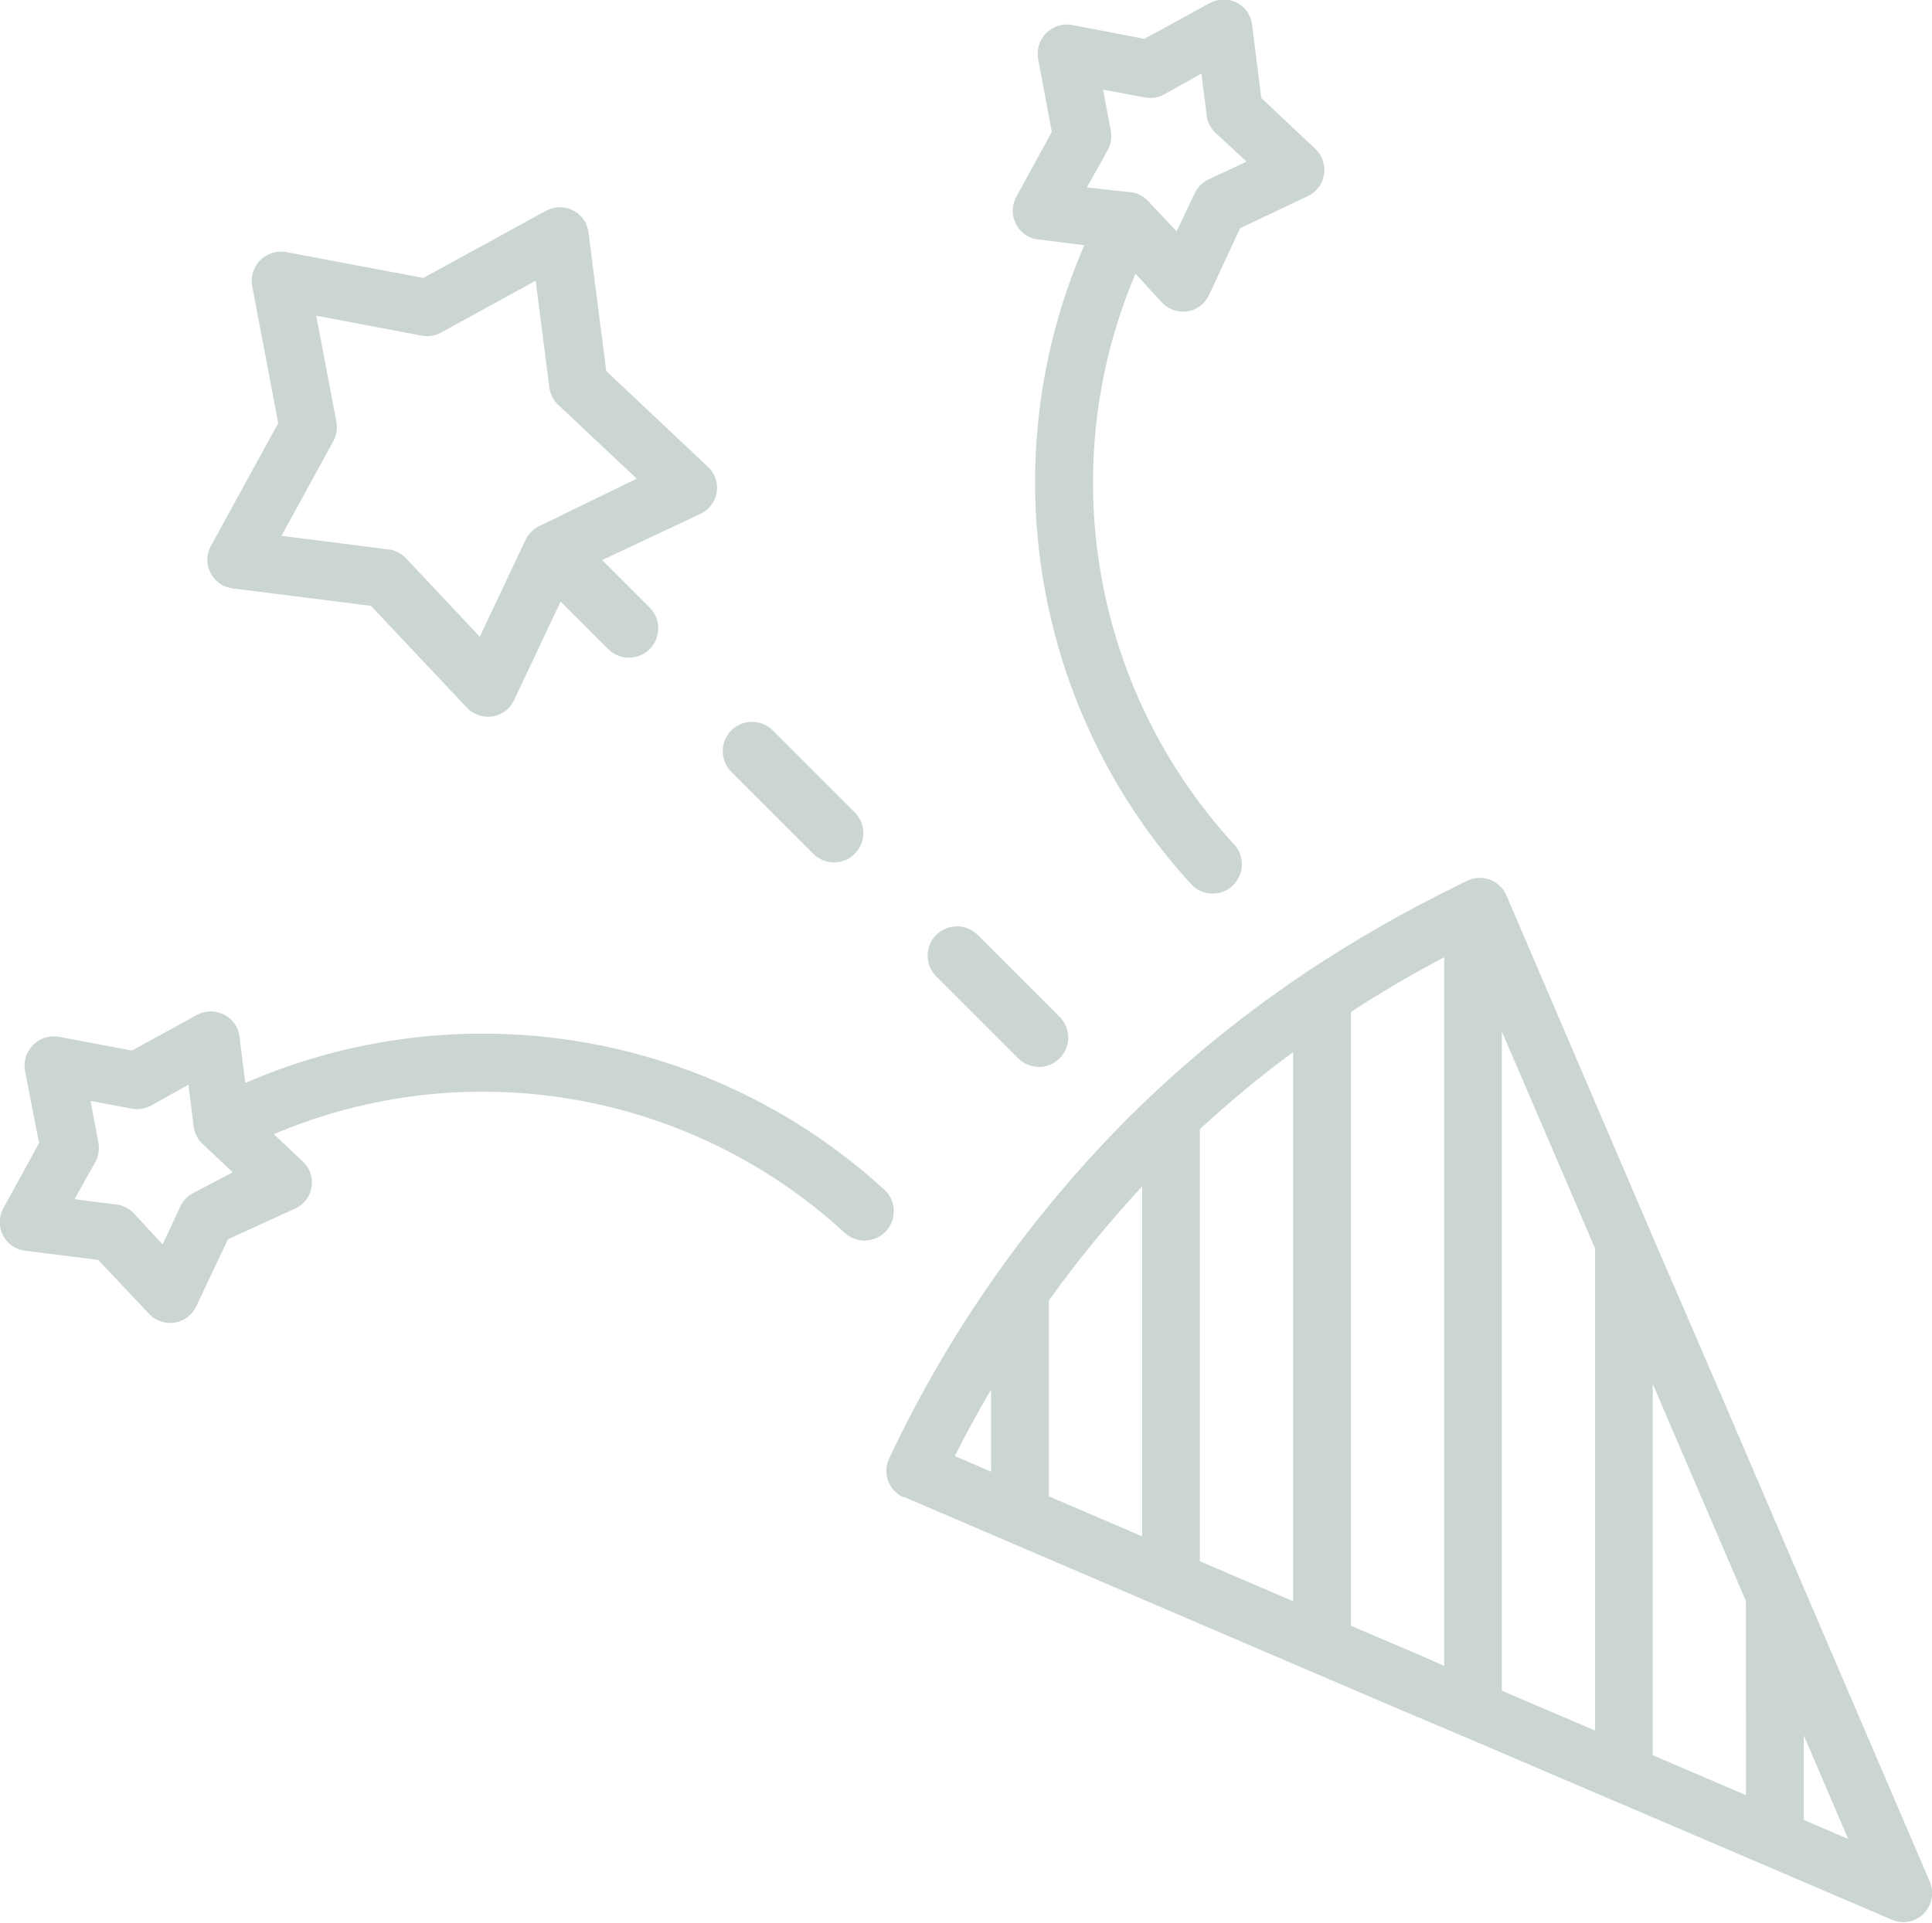
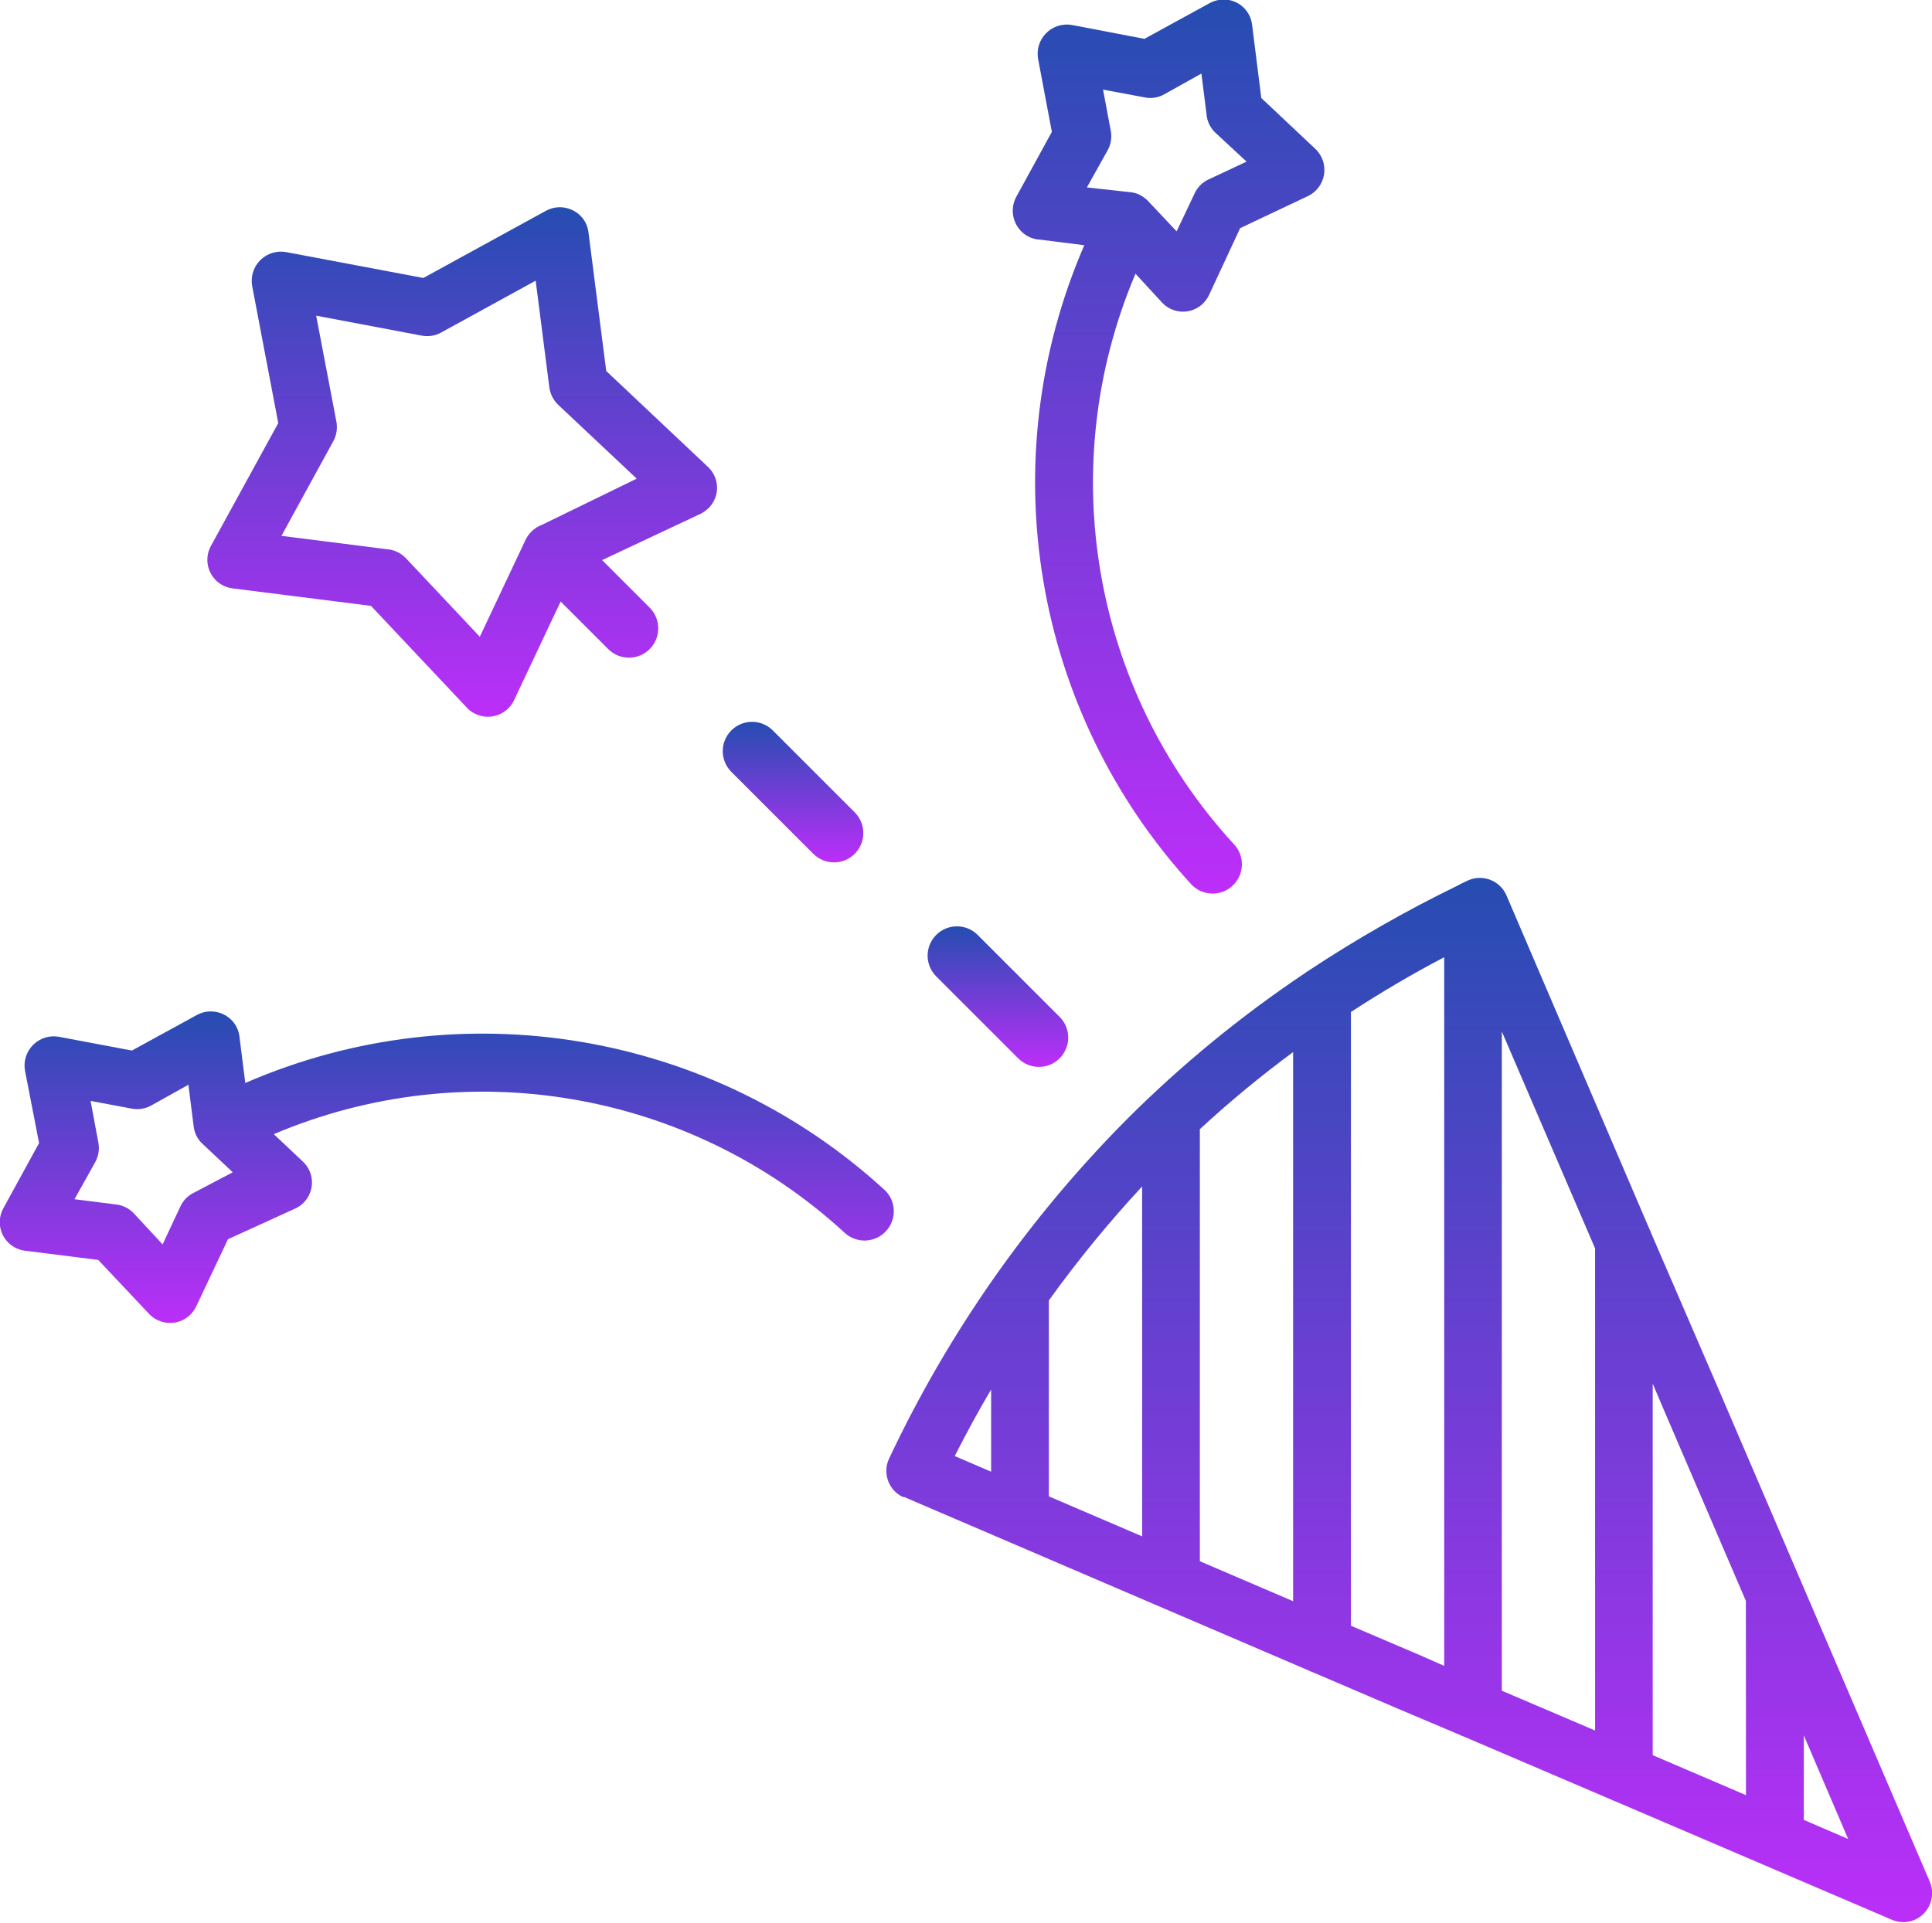
<svg xmlns="http://www.w3.org/2000/svg" width="18.643" height="18.56" viewBox="0 0 18.643 18.56">
+   <defs>
+     <linearGradient id="linear-gradient" x1="0.5" x2="0.5" y2="1" gradientUnits="objectBoundingBox">
+       <stop offset="0" stop-color="#254db1" />
+       <stop offset="1" stop-color="#bc2ef9" />
+       <stop offset="1" stop-color="#c52cfd" />
+     </linearGradient>
+   </defs>
  <g id="noun-party-5832919" transform="translate(-10.391 -10.569)">
    <g id="グループ_1739" data-name="グループ 1739" transform="translate(10.391 10.569)">
-       <path id="パス_962" data-name="パス 962" d="M54.124,50.01a.182.182,0,0,0-.016-.038l-1.381-3.224a.28.28,0,0,0-.365-.148.277.277,0,0,0-.026.012l-.028.014a.293.293,0,0,0-.047.024,12.6,12.6,0,0,0-1.45.828.306.306,0,0,0-.035.024,11.428,11.428,0,0,0-1.706,1.4,11.748,11.748,0,0,0-2.3,3.28.279.279,0,0,0,.132.372l.012,0h0l3.9,1.673a.182.182,0,0,0,.038.016l.824.353.6.254a.182.182,0,0,0,.038.016l1.419.607a.182.182,0,0,0,.038.016l2.676,1.146a.276.276,0,0,0,.365-.148.282.282,0,0,0,0-.219l-2.043-4.765Zm-6.37,2.3-.351-.151c.111-.219.228-.435.351-.642Zm1.457.624-.9-.386V50.657a11.315,11.315,0,0,1,.9-1.1Zm1.457.626-.9-.386v-4.17a10.541,10.541,0,0,1,.9-.744Zm1.457.624-.226-.1-.673-.287V47.873c.287-.188.588-.365.9-.529v6.841Zm1.457.624-.9-.384V48.061l.9,2.094Zm2.014.047.428,1-.428-.184Zm-.558.577-.9-.386V51.46l.115.271.784,1.826Z" transform="translate(-38.19 -38.105)" fill="#cbd6d0" />
-       <path id="パス_963" data-name="パス 963" d="M40.907,41.472a.28.28,0,0,0,.4-.4l-.791-.791a.28.28,0,0,0-.4.4Z" transform="translate(-33.059 -33.231)" fill="#cbd6d0" />
-       <path id="パス_964" data-name="パス 964" d="M53.35,13.489a.276.276,0,0,0,.393.012.3.3,0,0,0,.061-.085l.3-.645.647-.306A.28.28,0,0,0,54.823,12l-.515-.485-.089-.708a.275.275,0,0,0-.311-.24.288.288,0,0,0-.1.033h0l-.628.344-.7-.134a.282.282,0,0,0-.325.332l.132.7-.344.628a.282.282,0,0,0,.111.379.269.269,0,0,0,.118.033l.428.054a5.751,5.751,0,0,0,1.038,6.175.28.28,0,0,0,.4-.4,5.16,5.16,0,0,1-.944-5.5Zm-.725-1.111.2-.358h0a.279.279,0,0,0,.031-.186l-.075-.4.391.073a.273.273,0,0,0,.2-.028l.358-.2.049.388a.276.276,0,0,0,.087.184l.3.278-.367.172a.275.275,0,0,0-.134.134l-.174.367-.275-.292,0,0,0,0a.313.313,0,0,0-.082-.061.268.268,0,0,0-.1-.026Z" transform="translate(-42.137 -10.569)" fill="#cbd6d0" />
-       <path id="パス_965" data-name="パス 965" d="M49.3,49.862a.28.28,0,0,0,.4-.4l-.791-.791a.28.28,0,0,0-.4.4Z" transform="translate(-39.475 -39.647)" fill="#cbd6d0" />
-       <path id="パス_966" data-name="パス 966" d="M13.24,53.974a.269.269,0,0,0,.085-.061.276.276,0,0,0-.012-.393l-.28-.264a5.16,5.16,0,0,1,5.5.944.28.28,0,0,0,.4-.4,5.742,5.742,0,0,0-6.175-1.038l-.054-.428a.3.3,0,0,0-.033-.118.281.281,0,0,0-.379-.111l-.628.344-.7-.132a.282.282,0,0,0-.332.325l.136.7-.344.628h0a.288.288,0,0,0-.033.1.278.278,0,0,0,.24.311l.708.089.485.515a.253.253,0,0,0,.089.066.278.278,0,0,0,.372-.134l.306-.647Zm-.974-.155a.275.275,0,0,0-.134.134l-.172.367-.278-.3a.281.281,0,0,0-.184-.087l-.388-.049.2-.358a.285.285,0,0,0,.028-.2l-.073-.391.4.075a.279.279,0,0,0,.186-.031h0l.358-.2.049.388a.306.306,0,0,0,.026.1.26.26,0,0,0,.061.082l0,0,0,0,.292.275Z" transform="translate(-10.391 -42.309)" fill="#cbd6d0" />
-       <path id="パス_967" data-name="パス 967" d="M23.734,21.974a.276.276,0,0,0-.012-.393l-.981-.925-.169-1.318a.3.3,0,0,0-.033-.118.281.281,0,0,0-.379-.111l-1.184.649-1.32-.249a.282.282,0,0,0-.332.325l.252,1.325-.649,1.184h0a.288.288,0,0,0-.033.1.278.278,0,0,0,.24.311l1.337.169.92.977a.253.253,0,0,0,.089.066.278.278,0,0,0,.372-.134l.449-.951.459.459a.28.28,0,1,0,.4-.4l-.459-.459.951-.447A.331.331,0,0,0,23.734,21.974Zm-1.614.167a.287.287,0,0,0-.1.064.3.3,0,0,0-.064.094l-.435.922-.713-.758a.281.281,0,0,0-.184-.087l-1.017-.129.5-.913a.285.285,0,0,0,.028-.2l-.193-1.012,1.021.193a.279.279,0,0,0,.186-.031h0l.911-.5.132,1.031a.285.285,0,0,0,.085.167h0l.758.713Z" transform="translate(-16.891 -17.075)" fill="#cbd6d0" />
+       <path id="パス_962" data-name="パス 962" d="M54.124,50.01a.182.182,0,0,0-.016-.038l-1.381-3.224a.28.28,0,0,0-.365-.148.277.277,0,0,0-.026.012l-.028.014a.293.293,0,0,0-.047.024,12.6,12.6,0,0,0-1.45.828.306.306,0,0,0-.035.024,11.428,11.428,0,0,0-1.706,1.4,11.748,11.748,0,0,0-2.3,3.28.279.279,0,0,0,.132.372l.012,0h0l3.9,1.673a.182.182,0,0,0,.038.016l.824.353.6.254a.182.182,0,0,0,.038.016l1.419.607a.182.182,0,0,0,.038.016l2.676,1.146a.276.276,0,0,0,.365-.148.282.282,0,0,0,0-.219l-2.043-4.765Zm-6.37,2.3-.351-.151c.111-.219.228-.435.351-.642Zm1.457.624-.9-.386V50.657a11.315,11.315,0,0,1,.9-1.1Zm1.457.626-.9-.386v-4.17a10.541,10.541,0,0,1,.9-.744Zm1.457.624-.226-.1-.673-.287V47.873c.287-.188.588-.365.9-.529v6.841Zm1.457.624-.9-.384V48.061l.9,2.094Zm2.014.047.428,1-.428-.184Zm-.558.577-.9-.386V51.46l.115.271.784,1.826Z" transform="translate(-38.19 -38.105)" fill="url(#linear-gradient)" />
+       <path id="パス_963" data-name="パス 963" d="M40.907,41.472a.28.28,0,0,0,.4-.4l-.791-.791a.28.28,0,0,0-.4.4Z" transform="translate(-33.059 -33.231)" fill="url(#linear-gradient)" />
+       <path id="パス_964" data-name="パス 964" d="M53.35,13.489a.276.276,0,0,0,.393.012.3.3,0,0,0,.061-.085l.3-.645.647-.306A.28.28,0,0,0,54.823,12l-.515-.485-.089-.708a.275.275,0,0,0-.311-.24.288.288,0,0,0-.1.033h0l-.628.344-.7-.134a.282.282,0,0,0-.325.332l.132.7-.344.628a.282.282,0,0,0,.111.379.269.269,0,0,0,.118.033l.428.054a5.751,5.751,0,0,0,1.038,6.175.28.28,0,0,0,.4-.4,5.16,5.16,0,0,1-.944-5.5Zm-.725-1.111.2-.358h0a.279.279,0,0,0,.031-.186l-.075-.4.391.073a.273.273,0,0,0,.2-.028l.358-.2.049.388a.276.276,0,0,0,.087.184l.3.278-.367.172a.275.275,0,0,0-.134.134l-.174.367-.275-.292,0,0,0,0a.313.313,0,0,0-.082-.061.268.268,0,0,0-.1-.026Z" transform="translate(-42.137 -10.569)" fill="url(#linear-gradient)" />
+       <path id="パス_965" data-name="パス 965" d="M49.3,49.862a.28.28,0,0,0,.4-.4l-.791-.791a.28.28,0,0,0-.4.4Z" transform="translate(-39.475 -39.647)" fill="url(#linear-gradient)" />
+       <path id="パス_966" data-name="パス 966" d="M13.24,53.974a.269.269,0,0,0,.085-.061.276.276,0,0,0-.012-.393l-.28-.264a5.16,5.16,0,0,1,5.5.944.28.28,0,0,0,.4-.4,5.742,5.742,0,0,0-6.175-1.038l-.054-.428a.3.3,0,0,0-.033-.118.281.281,0,0,0-.379-.111l-.628.344-.7-.132a.282.282,0,0,0-.332.325l.136.7-.344.628h0a.288.288,0,0,0-.033.1.278.278,0,0,0,.24.311l.708.089.485.515a.253.253,0,0,0,.089.066.278.278,0,0,0,.372-.134l.306-.647Zm-.974-.155a.275.275,0,0,0-.134.134l-.172.367-.278-.3a.281.281,0,0,0-.184-.087l-.388-.049.2-.358a.285.285,0,0,0,.028-.2l-.073-.391.4.075a.279.279,0,0,0,.186-.031h0l.358-.2.049.388a.306.306,0,0,0,.026.1.26.26,0,0,0,.061.082l0,0,0,0,.292.275Z" transform="translate(-10.391 -42.309)" fill="url(#linear-gradient)" />
+       <path id="パス_967" data-name="パス 967" d="M23.734,21.974a.276.276,0,0,0-.012-.393l-.981-.925-.169-1.318a.3.3,0,0,0-.033-.118.281.281,0,0,0-.379-.111l-1.184.649-1.32-.249a.282.282,0,0,0-.332.325l.252,1.325-.649,1.184h0a.288.288,0,0,0-.033.1.278.278,0,0,0,.24.311l1.337.169.92.977a.253.253,0,0,0,.089.066.278.278,0,0,0,.372-.134l.449-.951.459.459a.28.28,0,1,0,.4-.4l-.459-.459.951-.447A.331.331,0,0,0,23.734,21.974Zm-1.614.167a.287.287,0,0,0-.1.064.3.3,0,0,0-.064.094l-.435.922-.713-.758a.281.281,0,0,0-.184-.087l-1.017-.129.5-.913a.285.285,0,0,0,.028-.2l-.193-1.012,1.021.193a.279.279,0,0,0,.186-.031h0l.911-.5.132,1.031a.285.285,0,0,0,.085.167h0l.758.713Z" transform="translate(-16.891 -17.075)" fill="url(#linear-gradient)" />
    </g>
  </g>
</svg>
